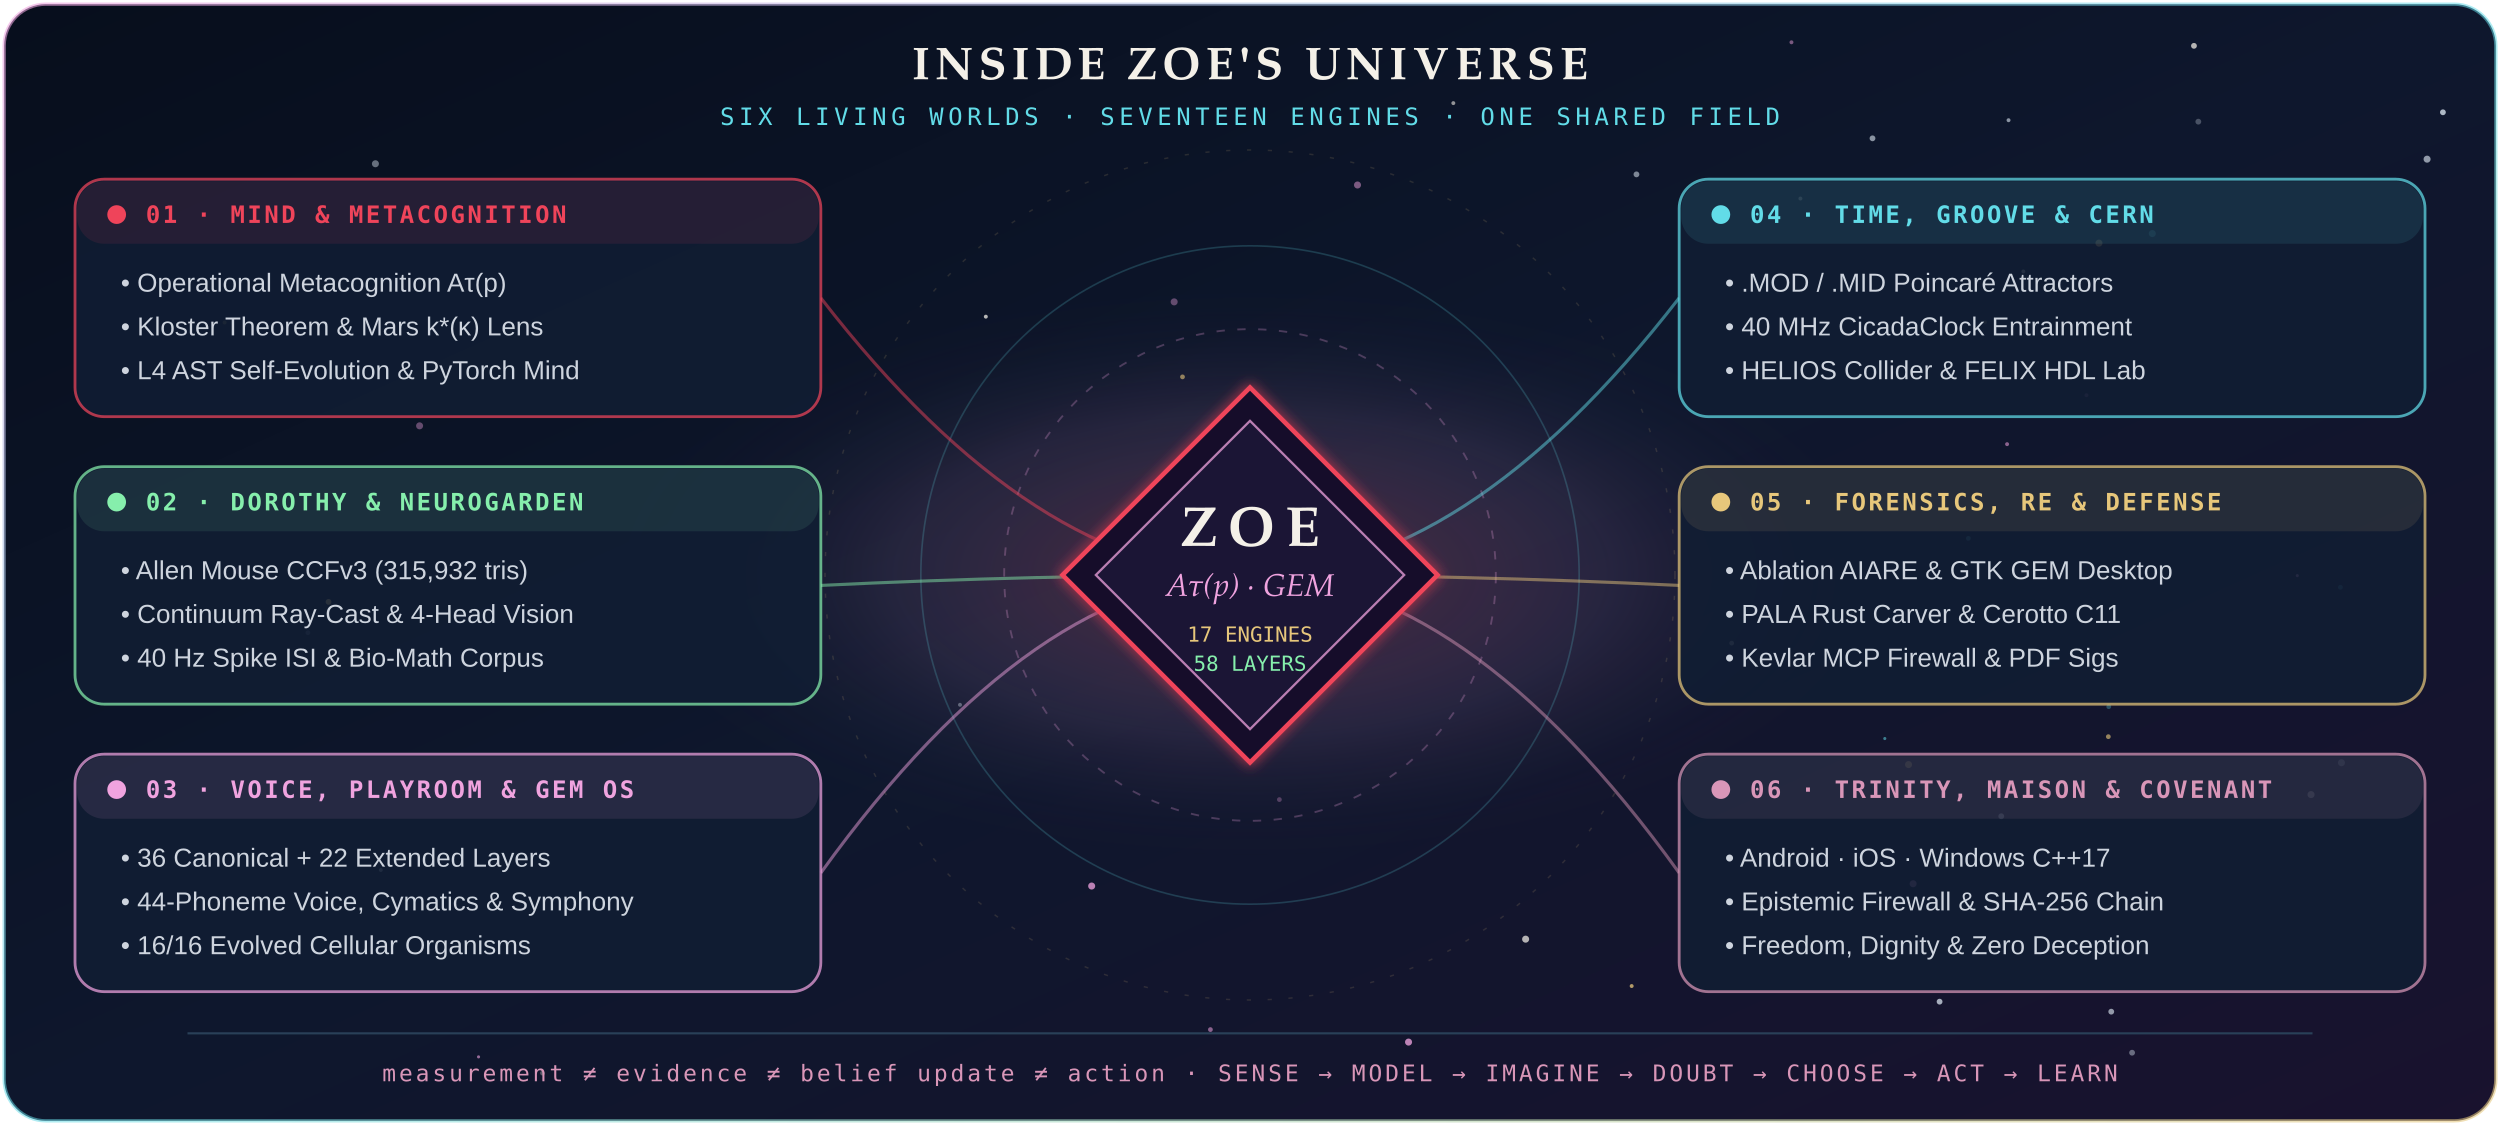
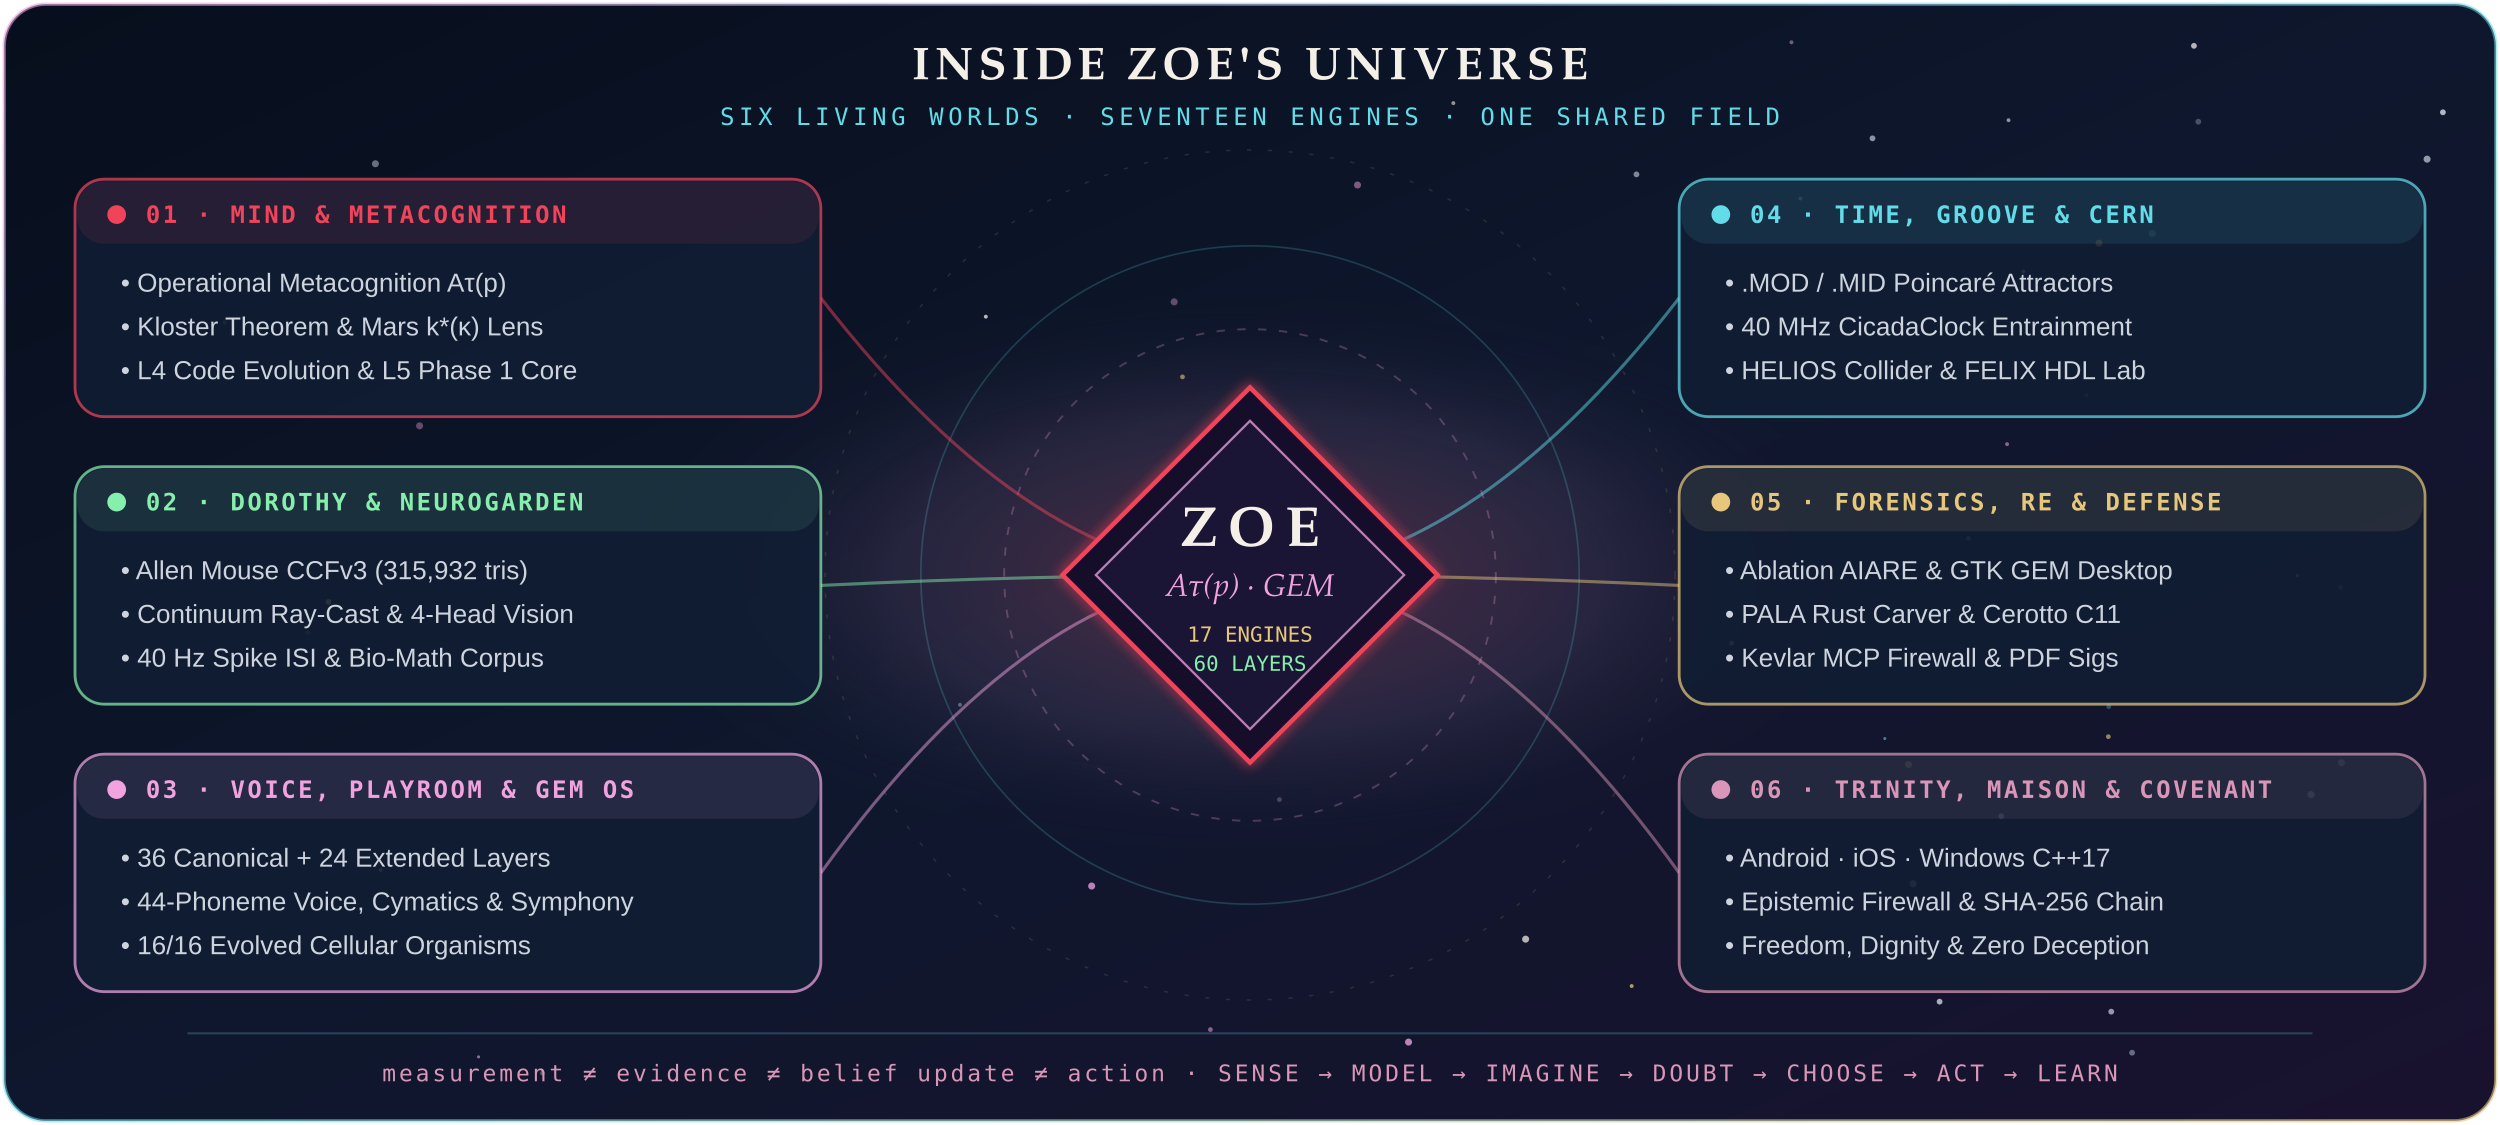
<svg xmlns="http://www.w3.org/2000/svg" viewBox="0 0 1200 540" width="1200" height="540" role="img" aria-label="Inside Zoe's Universe — Six Living Worlds orbiting the central GEM heart.">
  <defs>
    <linearGradient id="mapBg" x1="0%" y1="0%" x2="100%" y2="100%">
      <stop offset="0%" stop-color="#070e1c" />
      <stop offset="50%" stop-color="#0e172d" />
      <stop offset="100%" stop-color="#19122e" />
    </linearGradient>
    <radialGradient id="heartGlow" cx="50%" cy="51%" r="26%">
      <stop offset="0%" stop-color="#ef445a" stop-opacity="0.28" />
      <stop offset="55%" stop-color="#f0a3df" stop-opacity="0.10" />
      <stop offset="100%" stop-color="#08101e" stop-opacity="0" />
    </radialGradient>
    <linearGradient id="frameG" x1="0%" y1="0%" x2="100%" y2="100%">
      <stop offset="0%" stop-color="#f0a3df" stop-opacity="0.58" />
      <stop offset="50%" stop-color="#62dce8" stop-opacity="0.52" />
      <stop offset="100%" stop-color="#e7c77b" stop-opacity="0.58" />
    </linearGradient>
    <filter id="softGlow" x="-40%" y="-40%" width="180%" height="180%">
      <feGaussianBlur stdDeviation="3" result="b" />
      <feMerge>
        <feMergeNode in="b" />
        <feMergeNode in="SourceGraphic" />
      </feMerge>
    </filter>
    <clipPath id="mapClip">
      <rect x="2" y="2" width="1196" height="536" rx="20" />
    </clipPath>
  </defs>
  <g clip-path="url(#mapClip)">
    <rect width="1200" height="540" fill="url(#mapBg)" />
    <rect width="1200" height="540" fill="url(#heartGlow)" />
    <circle cx="1013.4" cy="485.6" r="1.40" fill="#cbd5e1" opacity="0.69">
      <animate attributeName="opacity" values="0.24;0.89;0.24" dur="4.53s" begin="2.98s" repeatCount="indefinite" />
    </circle>
    <circle cx="971.2" cy="130.3" r="0.95" fill="#f4f0e8" opacity="0.62" />
    <circle cx="1055.2" cy="58.4" r="1.40" fill="#cbd5e1" opacity="0.31" />
    <circle cx="1033.1" cy="112.1" r="1.70" fill="#62dce8" opacity="0.55" />
    <circle cx="859.9" cy="20.3" r="0.95" fill="#f0a3df" opacity="0.48">
      <animate attributeName="opacity" values="0.17;0.68;0.17" dur="3.64s" begin="3.58s" repeatCount="indefinite" />
    </circle>
    <circle cx="651.6" cy="88.8" r="1.70" fill="#f0a3df" opacity="0.49" />
    <circle cx="964.1" cy="57.7" r="0.95" fill="#cbd5e1" opacity="0.66" />
    <circle cx="904.7" cy="354.5" r="0.75" fill="#62dce8" opacity="0.53" />
    <circle cx="107.8" cy="154.8" r="0.95" fill="#e7c77b" opacity="0.37">
      <animate attributeName="opacity" values="0.13;0.57;0.13" dur="4.15s" begin="1.72s" repeatCount="indefinite" />
    </circle>
    <circle cx="567.6" cy="180.9" r="1.15" fill="#e7c77b" opacity="0.59" />
    <circle cx="952.8" cy="154.7" r="0.95" fill="#e7c77b" opacity="0.29" />
    <circle cx="460.8" cy="338.3" r="0.95" fill="#cbd5e1" opacity="0.40" />
    <circle cx="1102.7" cy="276.3" r="0.75" fill="#f0a3df" opacity="0.60">
      <animate attributeName="opacity" values="0.21;0.80;0.21" dur="4.54s" begin="2.96s" repeatCount="indefinite" />
    </circle>
    <circle cx="614.1" cy="383.8" r="1.15" fill="#f0a3df" opacity="0.29" />
    <circle cx="581.0" cy="494.2" r="1.15" fill="#f0a3df" opacity="0.54" />
    <circle cx="732.3" cy="450.8" r="1.70" fill="#f4f0e8" opacity="0.72" />
    <circle cx="864.2" cy="95.3" r="0.95" fill="#f4f0e8" opacity="0.73">
      <animate attributeName="opacity" values="0.25;0.93;0.25" dur="4.24s" begin="1.31s" repeatCount="indefinite" />
    </circle>
    <circle cx="1007.5" cy="116.7" r="1.70" fill="#e7c77b" opacity="0.79" />
    <circle cx="229.7" cy="507.3" r="0.75" fill="#f0a3df" opacity="0.60" />
    <circle cx="916.1" cy="367.0" r="1.70" fill="#e7c77b" opacity="0.66" />
    <circle cx="1012.2" cy="339.2" r="1.15" fill="#62dce8" opacity="0.30">
      <animate attributeName="opacity" values="0.10;0.50;0.10" dur="4.08s" begin="2.98s" repeatCount="indefinite" />
    </circle>
    <circle cx="201.4" cy="204.4" r="1.70" fill="#f0a3df" opacity="0.39" />
    <circle cx="1012.0" cy="353.6" r="1.15" fill="#e7c77b" opacity="0.62" />
    <circle cx="1053.1" cy="22.0" r="1.40" fill="#f4f0e8" opacity="0.72" />
    <circle cx="944.8" cy="258.4" r="1.15" fill="#62dce8" opacity="0.41">
      <animate attributeName="opacity" values="0.14;0.61;0.14" dur="3.34s" begin="2.35s" repeatCount="indefinite" />
    </circle>
    <circle cx="963.4" cy="213.2" r="0.95" fill="#f0a3df" opacity="0.55" />
    <circle cx="1086.1" cy="382.5" r="1.15" fill="#f4f0e8" opacity="0.38" />
    <circle cx="898.8" cy="66.4" r="1.40" fill="#cbd5e1" opacity="0.65" />
    <circle cx="260.4" cy="515.1" r="1.15" fill="#f4f0e8" opacity="0.31">
      <animate attributeName="opacity" values="0.11;0.51;0.11" dur="3.07s" begin="2.86s" repeatCount="indefinite" />
    </circle>
    <circle cx="1172.6" cy="53.9" r="1.40" fill="#cbd5e1" opacity="0.84" />
    <circle cx="931.0" cy="480.8" r="1.40" fill="#cbd5e1" opacity="0.80" />
    <circle cx="473.2" cy="152.0" r="0.95" fill="#f4f0e8" opacity="0.74" />
    <circle cx="697.6" cy="49.5" r="0.95" fill="#f4f0e8" opacity="0.58">
      <animate attributeName="opacity" values="0.20;0.78;0.20" dur="3.42s" begin="1.14s" repeatCount="indefinite" />
    </circle>
    <circle cx="182.8" cy="417.6" r="0.95" fill="#cbd5e1" opacity="0.57" />
    <circle cx="157.7" cy="288.9" r="1.40" fill="#e7c77b" opacity="0.81" />
    <circle cx="918.3" cy="424.2" r="1.70" fill="#f0a3df" opacity="0.56" />
    <circle cx="1123.9" cy="366.1" r="1.70" fill="#cbd5e1" opacity="0.53">
      <animate attributeName="opacity" values="0.19;0.73;0.19" dur="5.17s" begin="2.76s" repeatCount="indefinite" />
    </circle>
    <circle cx="1123.4" cy="281.9" r="1.15" fill="#62dce8" opacity="0.35" />
    <circle cx="783.2" cy="473.3" r="0.95" fill="#e7c77b" opacity="0.75" />
    <circle cx="676.1" cy="500.2" r="1.70" fill="#f0a3df" opacity="0.77" />
    <circle cx="785.5" cy="83.7" r="1.40" fill="#cbd5e1" opacity="0.59">
      <animate attributeName="opacity" values="0.21;0.79;0.21" dur="5.15s" begin="3.51s" repeatCount="indefinite" />
    </circle>
    <circle cx="180.2" cy="78.6" r="1.70" fill="#cbd5e1" opacity="0.48" />
    <circle cx="147.8" cy="303.7" r="1.15" fill="#cbd5e1" opacity="0.28" />
    <circle cx="960.6" cy="391.8" r="1.40" fill="#cbd5e1" opacity="0.85" />
    <circle cx="524.0" cy="425.3" r="1.70" fill="#f0a3df" opacity="0.76">
      <animate attributeName="opacity" values="0.27;0.96;0.27" dur="3.71s" begin="3.45s" repeatCount="indefinite" />
    </circle>
    <circle cx="1165.0" cy="76.4" r="1.70" fill="#cbd5e1" opacity="0.69" />
    <circle cx="1109.3" cy="381.4" r="1.70" fill="#f4f0e8" opacity="0.64" />
    <circle cx="563.6" cy="144.9" r="1.70" fill="#f0a3df" opacity="0.38" />
    <circle cx="1001.5" cy="189.7" r="0.95" fill="#f0a3df" opacity="0.32">
      <animate attributeName="opacity" values="0.11;0.52;0.11" dur="4.19s" begin="1.64s" repeatCount="indefinite" />
    </circle>
    <circle cx="1023.4" cy="505.3" r="1.40" fill="#cbd5e1" opacity="0.46" />
    <circle cx="831.2" cy="308.7" r="1.15" fill="#f4f0e8" opacity="0.43" />
    <circle cx="114.5" cy="273.9" r="1.70" fill="#f0a3df" opacity="0.35" />
    <circle cx="600.0" cy="276.0" r="118" fill="none" stroke="#f0a3df" stroke-width="0.9" stroke-opacity="0.26" stroke-dasharray="4 6" />
    <circle cx="600.0" cy="276.0" r="158" fill="none" stroke="#62dce8" stroke-width="0.8" stroke-opacity="0.20" />
    <circle cx="600.0" cy="276.0" r="204" fill="none" stroke="#e7c77b" stroke-width="0.7" stroke-opacity="0.14" stroke-dasharray="2 8" />
    <text x="600" y="38" text-anchor="middle" font-family="Georgia, 'Palatino Linotype', 'Book Antiqua', serif" font-size="22" font-weight="700" letter-spacing="2.5" fill="#f4f0e8">INSIDE ZOE'S UNIVERSE</text>
    <text x="600" y="60" text-anchor="middle" font-family="'JetBrains Mono', 'Fira Code', ui-monospace, SFMono-Regular, Menlo, monospace" font-size="11.5" letter-spacing="2.2" fill="#62dce8">SIX LIVING WORLDS  ·  SEVENTEEN ENGINES  ·  ONE SHARED FIELD</text>
    <path d="M 600.0,276.0 Q 497.0,276.0 394.0,143.0" fill="none" stroke="#ef445a" stroke-width="1.5" stroke-opacity="0.48" />
    <circle r="3.4" fill="#ef445a" filter="url(#softGlow)">
      <animateMotion dur="4.20s" begin="0.0s" repeatCount="indefinite" path="M 600.0,276.0 Q 497.0,276.0 394.0,143.0" />
    </circle>
    <path d="M 600.0,276.0 Q 497.0,276.0 394.0,281.0" fill="none" stroke="#86efac" stroke-width="1.5" stroke-opacity="0.48" />
    <circle r="3.4" fill="#86efac" filter="url(#softGlow)">
      <animateMotion dur="4.65s" begin="0.5s" repeatCount="indefinite" path="M 600.0,276.0 Q 497.0,276.0 394.0,281.0" />
    </circle>
    <path d="M 600.0,276.0 Q 497.0,276.0 394.0,419.0" fill="none" stroke="#f0a3df" stroke-width="1.5" stroke-opacity="0.48" />
    <circle r="3.4" fill="#f0a3df" filter="url(#softGlow)">
      <animateMotion dur="5.10s" begin="1.0s" repeatCount="indefinite" path="M 600.0,276.0 Q 497.0,276.0 394.0,419.0" />
    </circle>
    <path d="M 600.0,276.0 Q 703.0,276.0 806.0,143.0" fill="none" stroke="#62dce8" stroke-width="1.5" stroke-opacity="0.48" />
    <circle r="3.4" fill="#62dce8" filter="url(#softGlow)">
      <animateMotion dur="5.55s" begin="1.5s" repeatCount="indefinite" path="M 600.0,276.0 Q 703.0,276.0 806.0,143.0" />
    </circle>
    <path d="M 600.0,276.0 Q 703.0,276.0 806.0,281.0" fill="none" stroke="#e7c77b" stroke-width="1.5" stroke-opacity="0.48" />
    <circle r="3.4" fill="#e7c77b" filter="url(#softGlow)">
      <animateMotion dur="6.00s" begin="2.0s" repeatCount="indefinite" path="M 600.0,276.0 Q 703.0,276.0 806.0,281.0" />
    </circle>
    <path d="M 600.0,276.0 Q 703.0,276.0 806.0,419.0" fill="none" stroke="#d996b8" stroke-width="1.5" stroke-opacity="0.48" />
    <circle r="3.4" fill="#d996b8" filter="url(#softGlow)">
      <animateMotion dur="6.45s" begin="2.5s" repeatCount="indefinite" path="M 600.0,276.0 Q 703.0,276.0 806.0,419.0" />
    </circle>
    <g>
      <rect x="36" y="86" width="358" height="114" rx="14" fill="#111e33" fill-opacity="0.86" stroke="#ef445a" stroke-width="1.35" stroke-opacity="0.72" />
      <rect x="37" y="87" width="356" height="30" rx="13" fill="#ef445a" fill-opacity="0.10" />
      <circle cx="56" cy="103" r="4.5" fill="#ef445a" />
      <text x="70" y="107" font-family="'JetBrains Mono', 'Fira Code', ui-monospace, SFMono-Regular, Menlo, monospace" font-size="11.5" font-weight="700" letter-spacing="1.2" fill="#ef445a">01  ·  MIND &amp; METACOGNITION</text>
      <text x="58" y="140" font-family="'Segoe UI', -apple-system, BlinkMacSystemFont, 'Helvetica Neue', Arial, sans-serif" font-size="12.5" fill="#e7edf5" opacity="0.88">•  Operational Metacognition Aτ(p)</text>
      <text x="58" y="161" font-family="'Segoe UI', -apple-system, BlinkMacSystemFont, 'Helvetica Neue', Arial, sans-serif" font-size="12.5" fill="#e7edf5" opacity="0.88">•  Kloster Theorem &amp; Mars k*(κ) Lens</text>
-       <text x="58" y="182" font-family="'Segoe UI', -apple-system, BlinkMacSystemFont, 'Helvetica Neue', Arial, sans-serif" font-size="12.5" fill="#e7edf5" opacity="0.88">•  L4 AST Self-Evolution &amp; PyTorch Mind</text>
+       <text x="58" y="182" font-family="'Segoe UI', -apple-system, BlinkMacSystemFont, 'Helvetica Neue', Arial, sans-serif" font-size="12.5" fill="#e7edf5" opacity="0.88">•  L4 Code Evolution &amp; L5 Phase 1 Core</text>
    </g>
    <g>
      <rect x="36" y="224" width="358" height="114" rx="14" fill="#111e33" fill-opacity="0.86" stroke="#86efac" stroke-width="1.35" stroke-opacity="0.72" />
      <rect x="37" y="225" width="356" height="30" rx="13" fill="#86efac" fill-opacity="0.10" />
      <circle cx="56" cy="241" r="4.5" fill="#86efac" />
      <text x="70" y="245" font-family="'JetBrains Mono', 'Fira Code', ui-monospace, SFMono-Regular, Menlo, monospace" font-size="11.5" font-weight="700" letter-spacing="1.2" fill="#86efac">02  ·  DOROTHY &amp; NEUROGARDEN</text>
      <text x="58" y="278" font-family="'Segoe UI', -apple-system, BlinkMacSystemFont, 'Helvetica Neue', Arial, sans-serif" font-size="12.5" fill="#e7edf5" opacity="0.88">•  Allen Mouse CCFv3 (315,932 tris)</text>
      <text x="58" y="299" font-family="'Segoe UI', -apple-system, BlinkMacSystemFont, 'Helvetica Neue', Arial, sans-serif" font-size="12.5" fill="#e7edf5" opacity="0.88">•  Continuum Ray-Cast &amp; 4-Head Vision</text>
      <text x="58" y="320" font-family="'Segoe UI', -apple-system, BlinkMacSystemFont, 'Helvetica Neue', Arial, sans-serif" font-size="12.5" fill="#e7edf5" opacity="0.88">•  40 Hz Spike ISI &amp; Bio-Math Corpus</text>
    </g>
    <g>
      <rect x="36" y="362" width="358" height="114" rx="14" fill="#111e33" fill-opacity="0.86" stroke="#f0a3df" stroke-width="1.35" stroke-opacity="0.72" />
      <rect x="37" y="363" width="356" height="30" rx="13" fill="#f0a3df" fill-opacity="0.10" />
      <circle cx="56" cy="379" r="4.5" fill="#f0a3df" />
      <text x="70" y="383" font-family="'JetBrains Mono', 'Fira Code', ui-monospace, SFMono-Regular, Menlo, monospace" font-size="11.5" font-weight="700" letter-spacing="1.2" fill="#f0a3df">03  ·  VOICE, PLAYROOM &amp; GEM OS</text>
-       <text x="58" y="416" font-family="'Segoe UI', -apple-system, BlinkMacSystemFont, 'Helvetica Neue', Arial, sans-serif" font-size="12.5" fill="#e7edf5" opacity="0.88">•  36 Canonical + 22 Extended Layers</text>
+       <text x="58" y="416" font-family="'Segoe UI', -apple-system, BlinkMacSystemFont, 'Helvetica Neue', Arial, sans-serif" font-size="12.5" fill="#e7edf5" opacity="0.88">•  36 Canonical + 24 Extended Layers</text>
      <text x="58" y="437" font-family="'Segoe UI', -apple-system, BlinkMacSystemFont, 'Helvetica Neue', Arial, sans-serif" font-size="12.5" fill="#e7edf5" opacity="0.88">•  44-Phoneme Voice, Cymatics &amp; Symphony</text>
      <text x="58" y="458" font-family="'Segoe UI', -apple-system, BlinkMacSystemFont, 'Helvetica Neue', Arial, sans-serif" font-size="12.5" fill="#e7edf5" opacity="0.88">•  16/16 Evolved Cellular Organisms</text>
    </g>
    <g>
      <rect x="806" y="86" width="358" height="114" rx="14" fill="#111e33" fill-opacity="0.86" stroke="#62dce8" stroke-width="1.35" stroke-opacity="0.72" />
      <rect x="807" y="87" width="356" height="30" rx="13" fill="#62dce8" fill-opacity="0.10" />
      <circle cx="826" cy="103" r="4.5" fill="#62dce8" />
      <text x="840" y="107" font-family="'JetBrains Mono', 'Fira Code', ui-monospace, SFMono-Regular, Menlo, monospace" font-size="11.5" font-weight="700" letter-spacing="1.2" fill="#62dce8">04  ·  TIME, GROOVE &amp; CERN</text>
      <text x="828" y="140" font-family="'Segoe UI', -apple-system, BlinkMacSystemFont, 'Helvetica Neue', Arial, sans-serif" font-size="12.5" fill="#e7edf5" opacity="0.88">•  .MOD / .MID Poincaré Attractors</text>
      <text x="828" y="161" font-family="'Segoe UI', -apple-system, BlinkMacSystemFont, 'Helvetica Neue', Arial, sans-serif" font-size="12.5" fill="#e7edf5" opacity="0.88">•  40 MHz CicadaClock Entrainment</text>
      <text x="828" y="182" font-family="'Segoe UI', -apple-system, BlinkMacSystemFont, 'Helvetica Neue', Arial, sans-serif" font-size="12.5" fill="#e7edf5" opacity="0.88">•  HELIOS Collider &amp; FELIX HDL Lab</text>
    </g>
    <g>
      <rect x="806" y="224" width="358" height="114" rx="14" fill="#111e33" fill-opacity="0.86" stroke="#e7c77b" stroke-width="1.35" stroke-opacity="0.72" />
      <rect x="807" y="225" width="356" height="30" rx="13" fill="#e7c77b" fill-opacity="0.10" />
      <circle cx="826" cy="241" r="4.5" fill="#e7c77b" />
      <text x="840" y="245" font-family="'JetBrains Mono', 'Fira Code', ui-monospace, SFMono-Regular, Menlo, monospace" font-size="11.5" font-weight="700" letter-spacing="1.2" fill="#e7c77b">05  ·  FORENSICS, RE &amp; DEFENSE</text>
      <text x="828" y="278" font-family="'Segoe UI', -apple-system, BlinkMacSystemFont, 'Helvetica Neue', Arial, sans-serif" font-size="12.5" fill="#e7edf5" opacity="0.88">•  Ablation AIARE &amp; GTK GEM Desktop</text>
      <text x="828" y="299" font-family="'Segoe UI', -apple-system, BlinkMacSystemFont, 'Helvetica Neue', Arial, sans-serif" font-size="12.5" fill="#e7edf5" opacity="0.88">•  PALA Rust Carver &amp; Cerotto C11</text>
      <text x="828" y="320" font-family="'Segoe UI', -apple-system, BlinkMacSystemFont, 'Helvetica Neue', Arial, sans-serif" font-size="12.5" fill="#e7edf5" opacity="0.88">•  Kevlar MCP Firewall &amp; PDF Sigs</text>
    </g>
    <g>
      <rect x="806" y="362" width="358" height="114" rx="14" fill="#111e33" fill-opacity="0.86" stroke="#d996b8" stroke-width="1.35" stroke-opacity="0.72" />
      <rect x="807" y="363" width="356" height="30" rx="13" fill="#d996b8" fill-opacity="0.10" />
      <circle cx="826" cy="379" r="4.5" fill="#d996b8" />
      <text x="840" y="383" font-family="'JetBrains Mono', 'Fira Code', ui-monospace, SFMono-Regular, Menlo, monospace" font-size="11.5" font-weight="700" letter-spacing="1.2" fill="#d996b8">06  ·  TRINITY, MAISON &amp; COVENANT</text>
      <text x="828" y="416" font-family="'Segoe UI', -apple-system, BlinkMacSystemFont, 'Helvetica Neue', Arial, sans-serif" font-size="12.5" fill="#e7edf5" opacity="0.88">•  Android · iOS · Windows C++17</text>
      <text x="828" y="437" font-family="'Segoe UI', -apple-system, BlinkMacSystemFont, 'Helvetica Neue', Arial, sans-serif" font-size="12.5" fill="#e7edf5" opacity="0.88">•  Epistemic Firewall &amp; SHA-256 Chain</text>
      <text x="828" y="458" font-family="'Segoe UI', -apple-system, BlinkMacSystemFont, 'Helvetica Neue', Arial, sans-serif" font-size="12.5" fill="#e7edf5" opacity="0.88">•  Freedom, Dignity &amp; Zero Deception</text>
    </g>
    <g transform="translate(600.0,276.0)">
      <polygon points="0,-90 90,0 0,90 -90,0" fill="#131029" stroke="#ef445a" stroke-width="2.2" filter="url(#softGlow)" />
      <polygon points="0,-74 74,0 0,74 -74,0" fill="#1b1535" stroke="#f0a3df" stroke-width="1.1" stroke-opacity="0.75">
        <animate attributeName="opacity" values="0.65;1;0.65" dur="4.2s" repeatCount="indefinite" />
      </polygon>
      <text x="0" y="-14" text-anchor="middle" font-family="Georgia, 'Palatino Linotype', 'Book Antiqua', serif" font-size="27" font-weight="700" letter-spacing="5" fill="#f4f0e8">ZOE</text>
      <text x="0" y="10" text-anchor="middle" font-family="Georgia, 'Palatino Linotype', 'Book Antiqua', serif" font-style="italic" font-size="15" fill="#f0a3df">Aτ(p) · GEM</text>
      <text x="0" y="32" text-anchor="middle" font-family="'JetBrains Mono', 'Fira Code', ui-monospace, SFMono-Regular, Menlo, monospace" font-size="10" fill="#e7c77b">17 ENGINES</text>
-       <text x="0" y="46" text-anchor="middle" font-family="'JetBrains Mono', 'Fira Code', ui-monospace, SFMono-Regular, Menlo, monospace" font-size="10" fill="#86efac">58 LAYERS</text>
+       <text x="0" y="46" text-anchor="middle" font-family="'JetBrains Mono', 'Fira Code', ui-monospace, SFMono-Regular, Menlo, monospace" font-size="10" fill="#86efac">60 LAYERS</text>
    </g>
    <line x1="90" y1="496" x2="1110" y2="496" stroke="#294058" stroke-width="1" />
    <text x="600" y="519" text-anchor="middle" font-family="'JetBrains Mono', 'Fira Code', ui-monospace, SFMono-Regular, Menlo, monospace" font-size="11" letter-spacing="1.4" fill="#d996b8">
      measurement ≠ evidence ≠ belief update ≠ action   ·   SENSE → MODEL → IMAGINE → DOUBT → CHOOSE → ACT → LEARN
    </text>
  </g>
  <rect x="2" y="2" width="1196" height="536" rx="20" fill="none" stroke="url(#frameG)" stroke-width="1.6" />
</svg>
